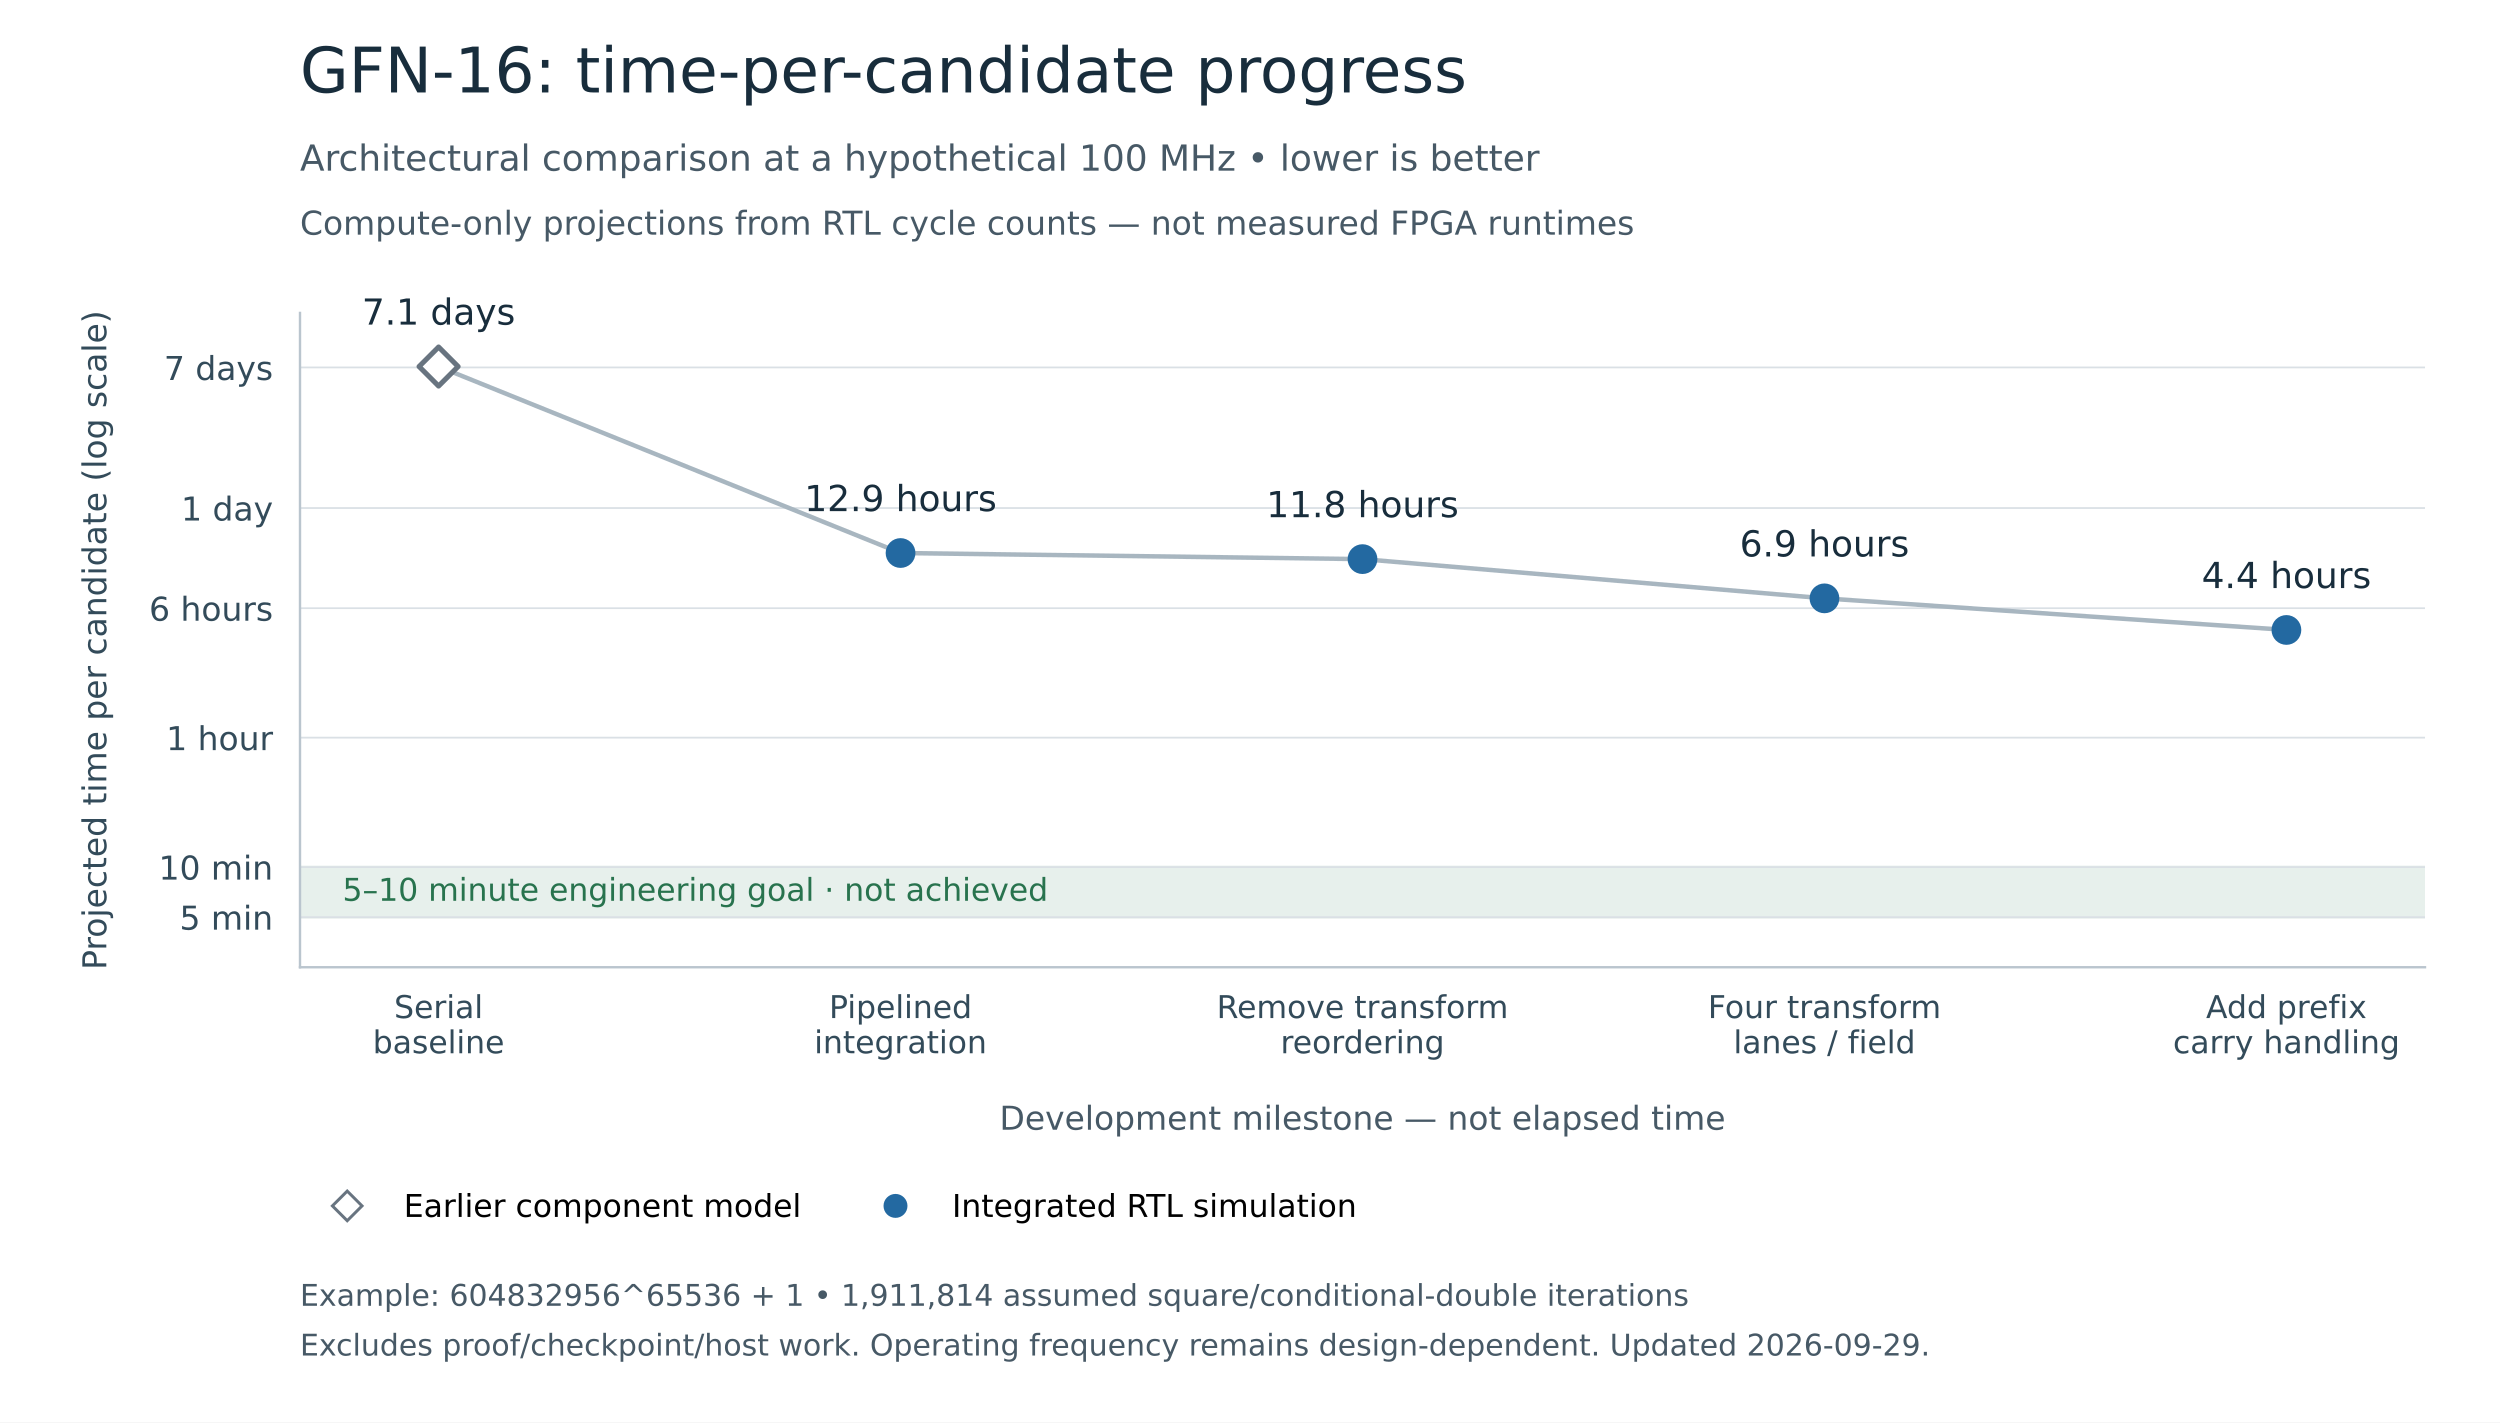
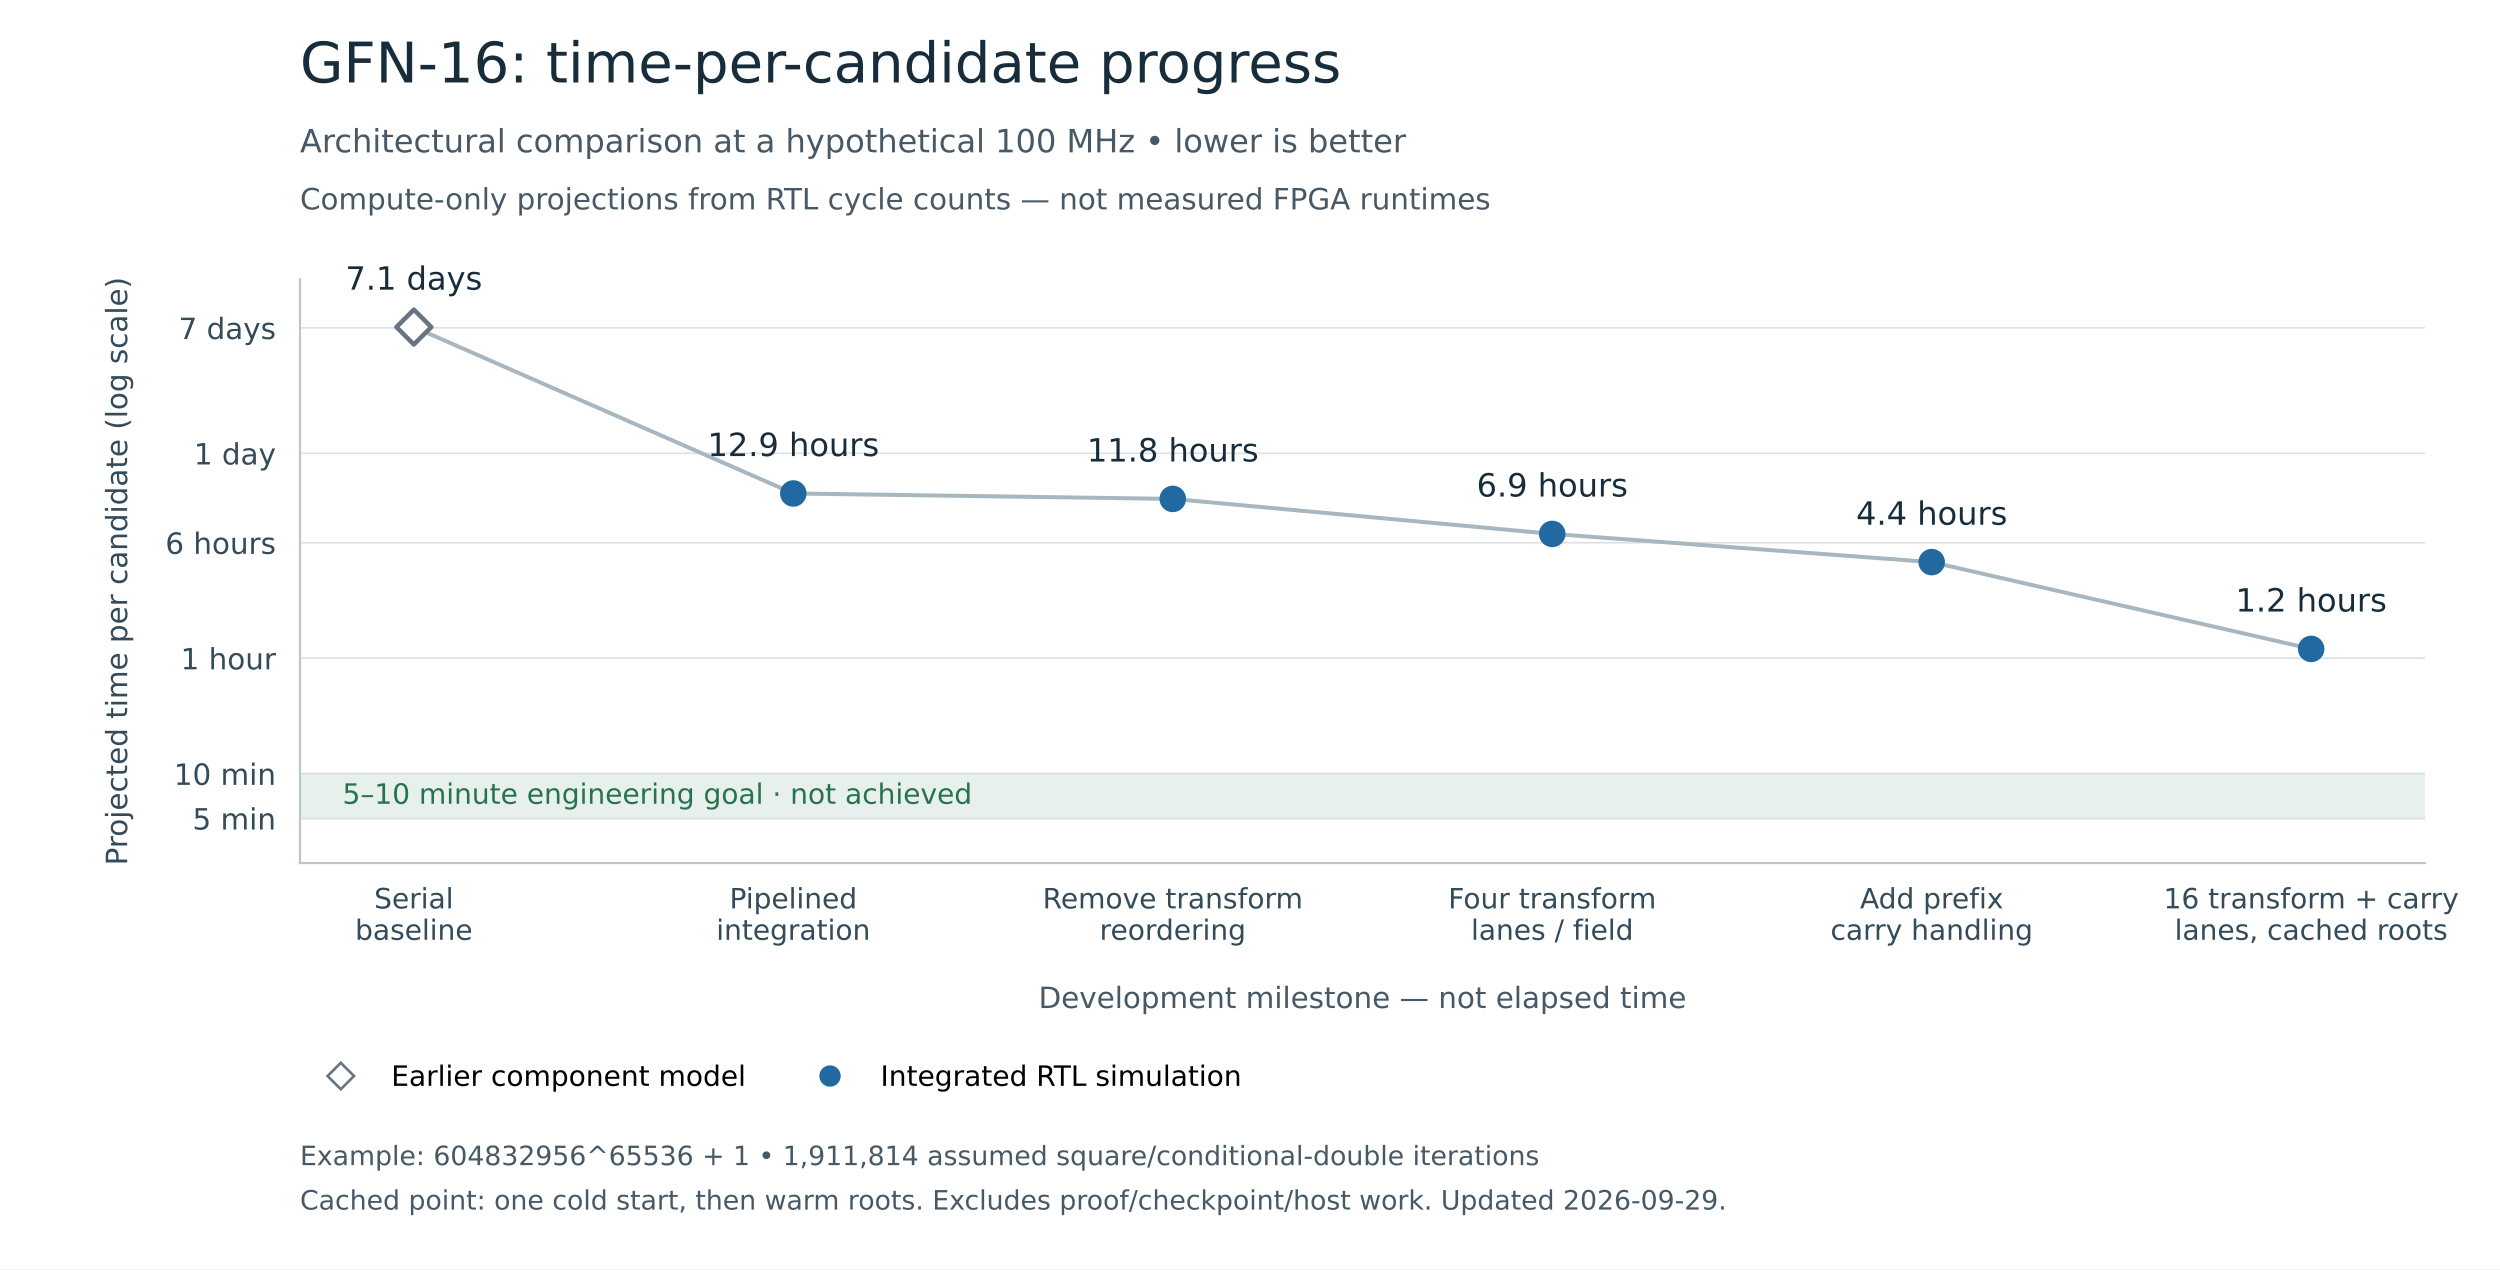
- <svg xmlns="http://www.w3.org/2000/svg" xmlns:xlink="http://www.w3.org/1999/xlink" width="835.2pt" height="475.2pt" viewBox="0 0 835.2 475.2" version="1.1">
+ <svg xmlns="http://www.w3.org/2000/svg" xmlns:xlink="http://www.w3.org/1999/xlink" width="936pt" height="475.2pt" viewBox="0 0 936 475.2" version="1.1">
  <defs>
    <style type="text/css">*{stroke-linejoin: round; stroke-linecap: butt}</style>
  </defs>
  <g id="figure_1">
    <g id="patch_1">
-       <path d="M 0 475.2 L 835.2 475.2 L 835.2 0 L 0 0 z " style="fill: #ffffff" />
+       <path d="M 0 475.2 L 936 475.2 L 936 0 L 0 0 z " style="fill: #ffffff" />
    </g>
    <g id="axes_1">
      <g id="patch_2">
-         <path d="M 100.224 323.136 L 810.144 323.136 L 810.144 104.544 L 100.224 104.544 z " style="fill: #ffffff" />
+         <path d="M 112.32 323.136 L 907.92 323.136 L 907.92 104.544 L 112.32 104.544 z " style="fill: #ffffff" />
      </g>
      <g id="patch_3">
-         <path d="M 100.224 306.407 L 810.144 306.407 L 810.144 289.677 L 100.224 289.677 z " clip-path="url(#pd84851bb36)" style="fill: #28734e; opacity: 0.11; stroke: #28734e; stroke-linejoin: miter" />
+         <path d="M 112.32 306.407 L 907.92 306.407 L 907.92 289.677 L 112.32 289.677 z " clip-path="url(#peb7fbdf1c5)" style="fill: #28734e; opacity: 0.11; stroke: #28734e; stroke-linejoin: miter" />
      </g>
      <g id="matplotlib.axis_1">
        <g id="xtick_1">
          <g id="line2d_1" />
          <g id="text_1">
-             <text style="font-size: 10.5px; font-family: 'DejaVu Sans'; fill: #334b5a" transform="translate(131.6673 340.1144)">Serial</text>
-             <text style="font-size: 10.5px; font-family: 'DejaVu Sans'; fill: #334b5a" transform="translate(124.533 351.8721)">baseline</text>
+             <text style="font-size: 10.5px; font-family: 'DejaVu Sans'; fill: #334b5a" transform="translate(140.0856 340.1144)">Serial</text>
+             <text style="font-size: 10.5px; font-family: 'DejaVu Sans'; fill: #334b5a" transform="translate(132.9513 351.8721)">baseline</text>
          </g>
        </g>
        <g id="xtick_2">
          <g id="line2d_2" />
          <g id="text_2">
-             <text style="font-size: 10.5px; font-family: 'DejaVu Sans'; fill: #334b5a" transform="translate(276.9767 340.1144)">Pipelined</text>
-             <text style="font-size: 10.5px; font-family: 'DejaVu Sans'; fill: #334b5a" transform="translate(272.0147 351.8721)">integration</text>
+             <text style="font-size: 10.5px; font-family: 'DejaVu Sans'; fill: #334b5a" transform="translate(273.136 340.1144)">Pipelined</text>
+             <text style="font-size: 10.5px; font-family: 'DejaVu Sans'; fill: #334b5a" transform="translate(268.174 351.8721)">integration</text>
          </g>
        </g>
        <g id="xtick_3">
          <g id="line2d_3" />
          <g id="text_3">
-             <text style="font-size: 10.5px; font-family: 'DejaVu Sans'; fill: #334b5a" transform="translate(406.473 340.1144)">Remove transform</text>
-             <text style="font-size: 10.5px; font-family: 'DejaVu Sans'; fill: #334b5a" transform="translate(427.7946 351.8721)">reordering</text>
+             <text style="font-size: 10.5px; font-family: 'DejaVu Sans'; fill: #334b5a" transform="translate(390.3733 340.1144)">Remove transform</text>
+             <text style="font-size: 10.5px; font-family: 'DejaVu Sans'; fill: #334b5a" transform="translate(411.6949 351.8721)">reordering</text>
          </g>
        </g>
        <g id="xtick_4">
          <g id="line2d_4" />
          <g id="text_4">
-             <text style="font-size: 10.5px; font-family: 'DejaVu Sans'; fill: #334b5a" transform="translate(570.5824 340.1144)">Four transform</text>
-             <text style="font-size: 10.5px; font-family: 'DejaVu Sans'; fill: #334b5a" transform="translate(579.112 351.8721)">lanes / field</text>
+             <text style="font-size: 10.5px; font-family: 'DejaVu Sans'; fill: #334b5a" transform="translate(542.2237 340.1144)">Four transform</text>
+             <text style="font-size: 10.5px; font-family: 'DejaVu Sans'; fill: #334b5a" transform="translate(550.7533 351.8721)">lanes / field</text>
          </g>
        </g>
        <g id="xtick_5">
          <g id="line2d_5" />
          <g id="text_5">
-             <text style="font-size: 10.5px; font-family: 'DejaVu Sans'; fill: #334b5a" transform="translate(736.9936 340.1144)">Add prefix</text>
-             <text style="font-size: 10.5px; font-family: 'DejaVu Sans'; fill: #334b5a" transform="translate(725.9587 351.8721)">carry handling</text>
-           </g>
-         </g>
-         <g id="text_6">
-           <text style="font-size: 11px; font-family: 'DejaVu Sans'; text-anchor: middle; fill: #475966" x="455.184" y="377.414" transform="rotate(-0 455.184 377.414)">Development milestone — not elapsed time</text>
+             <text style="font-size: 10.5px; font-family: 'DejaVu Sans'; fill: #334b5a" transform="translate(696.3759 340.1144)">Add prefix</text>
+             <text style="font-size: 10.5px; font-family: 'DejaVu Sans'; fill: #334b5a" transform="translate(685.341 351.8721)">carry handling</text>
+           </g>
+         </g>
+         <g id="xtick_6">
+           <g id="line2d_6" />
+           <g id="text_6">
+             <text style="font-size: 10.5px; font-family: 'DejaVu Sans'; fill: #334b5a" transform="translate(810.0407 340.1144)">16 transform + carry</text>
+             <text style="font-size: 10.5px; font-family: 'DejaVu Sans'; fill: #334b5a" transform="translate(814.1857 351.8721)">lanes, cached roots</text>
+           </g>
+         </g>
+         <g id="text_7">
+           <text style="font-size: 11px; font-family: 'DejaVu Sans'; text-anchor: middle; fill: #475966" x="510.12" y="377.414" transform="rotate(-0 510.12 377.414)">Development milestone — not elapsed time</text>
        </g>
      </g>
      <g id="matplotlib.axis_2">
        <g id="ytick_1">
-           <g id="line2d_6">
-             <path d="M 100.224 306.407 L 810.144 306.407 " clip-path="url(#pd84851bb36)" style="fill: none; stroke: #dae0e5; stroke-width: 0.6; stroke-linecap: square" />
-           </g>
-           <g id="line2d_7" />
-           <g id="text_7">
-             <text style="font-size: 11px; font-family: 'DejaVu Sans'; text-anchor: end; fill: #334b5a" x="91.224" y="310.586" transform="rotate(-0 91.224 310.5857)">5 min</text>
+           <g id="line2d_7">
+             <path d="M 112.32 306.407 L 907.92 306.407 " clip-path="url(#peb7fbdf1c5)" style="fill: none; stroke: #dae0e5; stroke-width: 0.6; stroke-linecap: square" />
+           </g>
+           <g id="line2d_8" />
+           <g id="text_8">
+             <text style="font-size: 11px; font-family: 'DejaVu Sans'; text-anchor: end; fill: #334b5a" x="103.32" y="310.586" transform="rotate(-0 103.32 310.5857)">5 min</text>
          </g>
        </g>
        <g id="ytick_2">
-           <g id="line2d_8">
-             <path d="M 100.224 289.677 L 810.144 289.677 " clip-path="url(#pd84851bb36)" style="fill: none; stroke: #dae0e5; stroke-width: 0.6; stroke-linecap: square" />
-           </g>
-           <g id="line2d_9" />
-           <g id="text_8">
-             <text style="font-size: 11px; font-family: 'DejaVu Sans'; text-anchor: end; fill: #334b5a" x="91.224" y="293.856" transform="rotate(-0 91.224 293.8563)">10 min</text>
+           <g id="line2d_9">
+             <path d="M 112.32 289.677 L 907.92 289.677 " clip-path="url(#peb7fbdf1c5)" style="fill: none; stroke: #dae0e5; stroke-width: 0.6; stroke-linecap: square" />
+           </g>
+           <g id="line2d_10" />
+           <g id="text_9">
+             <text style="font-size: 11px; font-family: 'DejaVu Sans'; text-anchor: end; fill: #334b5a" x="103.32" y="293.856" transform="rotate(-0 103.32 293.8563)">10 min</text>
          </g>
        </g>
        <g id="ytick_3">
-           <g id="line2d_10">
-             <path d="M 100.224 246.432 L 810.144 246.432 " clip-path="url(#pd84851bb36)" style="fill: none; stroke: #dae0e5; stroke-width: 0.6; stroke-linecap: square" />
-           </g>
-           <g id="line2d_11" />
-           <g id="text_9">
-             <text style="font-size: 11px; font-family: 'DejaVu Sans'; text-anchor: end; fill: #334b5a" x="91.224" y="250.611" transform="rotate(-0 91.224 250.6113)">1 hour</text>
+           <g id="line2d_11">
+             <path d="M 112.32 246.432 L 907.92 246.432 " clip-path="url(#peb7fbdf1c5)" style="fill: none; stroke: #dae0e5; stroke-width: 0.6; stroke-linecap: square" />
+           </g>
+           <g id="line2d_12" />
+           <g id="text_10">
+             <text style="font-size: 11px; font-family: 'DejaVu Sans'; text-anchor: end; fill: #334b5a" x="103.32" y="250.611" transform="rotate(-0 103.32 250.6113)">1 hour</text>
          </g>
        </g>
        <g id="ytick_4">
-           <g id="line2d_12">
-             <path d="M 100.224 203.187 L 810.144 203.187 " clip-path="url(#pd84851bb36)" style="fill: none; stroke: #dae0e5; stroke-width: 0.6; stroke-linecap: square" />
-           </g>
-           <g id="line2d_13" />
-           <g id="text_10">
-             <text style="font-size: 11px; font-family: 'DejaVu Sans'; text-anchor: end; fill: #334b5a" x="91.224" y="207.366" transform="rotate(-0 91.224 207.3664)">6 hours</text>
+           <g id="line2d_13">
+             <path d="M 112.32 203.187 L 907.92 203.187 " clip-path="url(#peb7fbdf1c5)" style="fill: none; stroke: #dae0e5; stroke-width: 0.6; stroke-linecap: square" />
+           </g>
+           <g id="line2d_14" />
+           <g id="text_11">
+             <text style="font-size: 11px; font-family: 'DejaVu Sans'; text-anchor: end; fill: #334b5a" x="103.32" y="207.366" transform="rotate(-0 103.32 207.3664)">6 hours</text>
          </g>
        </g>
        <g id="ytick_5">
-           <g id="line2d_14">
-             <path d="M 100.224 169.728 L 810.144 169.728 " clip-path="url(#pd84851bb36)" style="fill: none; stroke: #dae0e5; stroke-width: 0.6; stroke-linecap: square" />
-           </g>
-           <g id="line2d_15" />
-           <g id="text_11">
-             <text style="font-size: 11px; font-family: 'DejaVu Sans'; text-anchor: end; fill: #334b5a" x="91.224" y="173.908" transform="rotate(-0 91.224 173.9075)">1 day</text>
+           <g id="line2d_15">
+             <path d="M 112.32 169.728 L 907.92 169.728 " clip-path="url(#peb7fbdf1c5)" style="fill: none; stroke: #dae0e5; stroke-width: 0.6; stroke-linecap: square" />
+           </g>
+           <g id="line2d_16" />
+           <g id="text_12">
+             <text style="font-size: 11px; font-family: 'DejaVu Sans'; text-anchor: end; fill: #334b5a" x="103.32" y="173.908" transform="rotate(-0 103.32 173.9075)">1 day</text>
          </g>
        </g>
        <g id="ytick_6">
-           <g id="line2d_16">
-             <path d="M 100.224 122.763 L 810.144 122.763 " clip-path="url(#pd84851bb36)" style="fill: none; stroke: #dae0e5; stroke-width: 0.6; stroke-linecap: square" />
-           </g>
-           <g id="line2d_17" />
-           <g id="text_12">
-             <text style="font-size: 11px; font-family: 'DejaVu Sans'; text-anchor: end; fill: #334b5a" x="91.224" y="126.942" transform="rotate(-0 91.224 126.9421)">7 days</text>
-           </g>
-         </g>
-         <g id="text_13">
-           <text style="font-size: 11px; font-family: 'DejaVu Sans'; text-anchor: middle; fill: #334b5a" x="35.516" y="213.84" transform="rotate(-90 35.51619 213.84)">Projected time per candidate (log scale)</text>
-         </g>
-       </g>
-       <g id="line2d_18">
-         <path d="M 146.523 122.451 L 300.854 184.753 L 455.184 186.791 L 609.514 199.898 L 763.845 210.456 " clip-path="url(#pd84851bb36)" style="fill: none; stroke: #a8b6c0; stroke-width: 1.5; stroke-linecap: square" />
+           <g id="line2d_17">
+             <path d="M 112.32 122.763 L 907.92 122.763 " clip-path="url(#peb7fbdf1c5)" style="fill: none; stroke: #dae0e5; stroke-width: 0.6; stroke-linecap: square" />
+           </g>
+           <g id="line2d_18" />
+           <g id="text_13">
+             <text style="font-size: 11px; font-family: 'DejaVu Sans'; text-anchor: end; fill: #334b5a" x="103.32" y="126.942" transform="rotate(-0 103.32 126.9421)">7 days</text>
+           </g>
+         </g>
+         <g id="text_14">
+           <text style="font-size: 11px; font-family: 'DejaVu Sans'; text-anchor: middle; fill: #334b5a" x="47.612" y="213.84" transform="rotate(-90 47.61219 213.84)">Projected time per candidate (log scale)</text>
+         </g>
+       </g>
+       <g id="line2d_19">
+         <path d="M 154.941 122.451 L 297.013 184.753 L 439.084 186.791 L 581.156 199.898 L 723.227 210.456 L 865.299 242.951 " clip-path="url(#peb7fbdf1c5)" style="fill: none; stroke: #a8b6c0; stroke-width: 1.5; stroke-linecap: square" />
      </g>
      <g id="patch_4">
-         <path d="M 100.224 323.136 L 100.224 104.544 " style="fill: none; stroke: #bac5ce; stroke-width: 0.8; stroke-linejoin: miter; stroke-linecap: square" />
+         <path d="M 112.32 323.136 L 112.32 104.544 " style="fill: none; stroke: #bac5ce; stroke-width: 0.8; stroke-linejoin: miter; stroke-linecap: square" />
      </g>
      <g id="patch_5">
-         <path d="M 100.224 323.136 L 810.144 323.136 " style="fill: none; stroke: #bac5ce; stroke-width: 0.8; stroke-linejoin: miter; stroke-linecap: square" />
-       </g>
-       <g id="text_14">
-         <text style="font-size: 10.5px; font-family: 'DejaVu Sans'; text-anchor: start; fill: #28734e" x="114.422" y="300.939" transform="rotate(-0 114.4224 300.9392)">5–10 minute engineering goal · not achieved</text>
+         <path d="M 112.32 323.136 L 907.92 323.136 " style="fill: none; stroke: #bac5ce; stroke-width: 0.8; stroke-linejoin: miter; stroke-linecap: square" />
+       </g>
+       <g id="text_15">
+         <text style="font-size: 10.5px; font-family: 'DejaVu Sans'; text-anchor: start; fill: #28734e" x="128.232" y="300.939" transform="rotate(-0 128.232 300.9392)">5–10 minute engineering goal · not achieved</text>
      </g>
      <g id="PathCollection_1">
        <defs>
          <path id="m1f1bfe4a4c" d="M -0 6.519 L 6.519 0 L 0 -6.519 L -6.519 -0 z " style="stroke: #687480; stroke-width: 1.7" />
        </defs>
-         <g clip-path="url(#pd84851bb36)">
-           <use xlink:href="#m1f1bfe4a4c" x="146.523" y="122.451" style="fill: #ffffff; stroke: #687480; stroke-width: 1.7" />
-         </g>
-       </g>
-       <g id="text_15">
-         <text style="font-weight: 500; font-size: 12px; font-family: 'DejaVu Sans'; text-anchor: middle; fill: #182d3c" x="146.523" y="108.451" transform="rotate(-0 146.5231 108.451)">7.1 days</text>
+         <g clip-path="url(#peb7fbdf1c5)">
+           <use xlink:href="#m1f1bfe4a4c" x="154.941" y="122.451" style="fill: #ffffff; stroke: #687480; stroke-width: 1.7" />
+         </g>
+       </g>
+       <g id="text_16">
+         <text style="font-weight: 500; font-size: 12px; font-family: 'DejaVu Sans'; text-anchor: middle; fill: #182d3c" x="154.941" y="108.451" transform="rotate(-0 154.9414 108.451)">7.1 days</text>
      </g>
      <g id="PathCollection_2">
        <defs>
          <path id="m0f0f6d6b15" d="M 0 4.123 C 1.093 4.123 2.142 3.689 2.915 2.915 C 3.689 2.142 4.123 1.093 4.123 0 C 4.123 -1.093 3.689 -2.142 2.915 -2.915 C 2.142 -3.689 1.093 -4.123 0 -4.123 C -1.093 -4.123 -2.142 -3.689 -2.915 -2.915 C -3.689 -2.142 -4.123 -1.093 -4.123 0 C -4.123 1.093 -3.689 2.142 -2.915 2.915 C -2.142 3.689 -1.093 4.123 0 4.123 z " style="stroke: #2369a1; stroke-width: 1.7" />
        </defs>
-         <g clip-path="url(#pd84851bb36)">
-           <use xlink:href="#m0f0f6d6b15" x="300.854" y="184.753" style="fill: #2369a1; stroke: #2369a1; stroke-width: 1.7" />
-         </g>
-       </g>
-       <g id="text_16">
-         <text style="font-weight: 500; font-size: 12px; font-family: 'DejaVu Sans'; text-anchor: middle; fill: #182d3c" x="300.854" y="170.753" transform="rotate(-0 300.8536 170.7533)">12.9 hours</text>
+         <g clip-path="url(#peb7fbdf1c5)">
+           <use xlink:href="#m0f0f6d6b15" x="297.013" y="184.753" style="fill: #2369a1; stroke: #2369a1; stroke-width: 1.7" />
+         </g>
+       </g>
+       <g id="text_17">
+         <text style="font-weight: 500; font-size: 12px; font-family: 'DejaVu Sans'; text-anchor: middle; fill: #182d3c" x="297.013" y="170.753" transform="rotate(-0 297.0129 170.7533)">12.9 hours</text>
      </g>
      <g id="PathCollection_3">
-         <g clip-path="url(#pd84851bb36)">
-           <use xlink:href="#m0f0f6d6b15" x="455.184" y="186.791" style="fill: #2369a1; stroke: #2369a1; stroke-width: 1.7" />
-         </g>
-       </g>
-       <g id="text_17">
-         <text style="font-weight: 500; font-size: 12px; font-family: 'DejaVu Sans'; text-anchor: middle; fill: #182d3c" x="455.184" y="172.791" transform="rotate(-0 455.184 172.7909)">11.8 hours</text>
+         <g clip-path="url(#peb7fbdf1c5)">
+           <use xlink:href="#m0f0f6d6b15" x="439.084" y="186.791" style="fill: #2369a1; stroke: #2369a1; stroke-width: 1.7" />
+         </g>
+       </g>
+       <g id="text_18">
+         <text style="font-weight: 500; font-size: 12px; font-family: 'DejaVu Sans'; text-anchor: middle; fill: #182d3c" x="439.084" y="172.791" transform="rotate(-0 439.0843 172.7909)">11.8 hours</text>
      </g>
      <g id="PathCollection_4">
-         <g clip-path="url(#pd84851bb36)">
-           <use xlink:href="#m0f0f6d6b15" x="609.514" y="199.898" style="fill: #2369a1; stroke: #2369a1; stroke-width: 1.7" />
-         </g>
-       </g>
-       <g id="text_18">
-         <text style="font-weight: 500; font-size: 12px; font-family: 'DejaVu Sans'; text-anchor: middle; fill: #182d3c" x="609.514" y="185.898" transform="rotate(-0 609.5144 185.8981)">6.9 hours</text>
+         <g clip-path="url(#peb7fbdf1c5)">
+           <use xlink:href="#m0f0f6d6b15" x="581.156" y="199.898" style="fill: #2369a1; stroke: #2369a1; stroke-width: 1.7" />
+         </g>
+       </g>
+       <g id="text_19">
+         <text style="font-weight: 500; font-size: 12px; font-family: 'DejaVu Sans'; text-anchor: middle; fill: #182d3c" x="581.156" y="185.898" transform="rotate(-0 581.1557 185.8981)">6.9 hours</text>
      </g>
      <g id="PathCollection_5">
-         <g clip-path="url(#pd84851bb36)">
-           <use xlink:href="#m0f0f6d6b15" x="763.845" y="210.456" style="fill: #2369a1; stroke: #2369a1; stroke-width: 1.7" />
-         </g>
-       </g>
-       <g id="text_19">
-         <text style="font-weight: 500; font-size: 12px; font-family: 'DejaVu Sans'; text-anchor: middle; fill: #182d3c" x="763.845" y="196.456" transform="rotate(-0 763.8449 196.4557)">4.4 hours</text>
-       </g>
-     </g>
-     <g id="text_20">
-       <text style="font-weight: 500; font-size: 21px; font-family: 'DejaVu Sans'; text-anchor: start; fill: #182d3c" x="100.224" y="30.888" transform="rotate(-0 100.224 30.888)">GFN-16: time-per-candidate progress</text>
-     </g>
-     <g id="text_21">
-       <text style="font-size: 12px; font-family: 'DejaVu Sans'; text-anchor: start; fill: #475966" x="100.224" y="57.024" transform="rotate(-0 100.224 57.024)">Architectural comparison at a hypothetical 100 MHz • lower is better</text>
+         <g clip-path="url(#peb7fbdf1c5)">
+           <use xlink:href="#m0f0f6d6b15" x="723.227" y="210.456" style="fill: #2369a1; stroke: #2369a1; stroke-width: 1.7" />
+         </g>
+       </g>
+       <g id="text_20">
+         <text style="font-weight: 500; font-size: 12px; font-family: 'DejaVu Sans'; text-anchor: middle; fill: #182d3c" x="723.227" y="196.456" transform="rotate(-0 723.2271 196.4557)">4.4 hours</text>
+       </g>
+       <g id="PathCollection_6">
+         <g clip-path="url(#peb7fbdf1c5)">
+           <use xlink:href="#m0f0f6d6b15" x="865.299" y="242.951" style="fill: #2369a1; stroke: #2369a1; stroke-width: 1.7" />
+         </g>
+       </g>
+       <g id="text_21">
+         <text style="font-weight: 500; font-size: 12px; font-family: 'DejaVu Sans'; text-anchor: middle; fill: #182d3c" x="865.299" y="228.951" transform="rotate(-0 865.2986 228.9507)">1.2 hours</text>
+       </g>
    </g>
    <g id="text_22">
-       <text style="font-size: 11px; font-family: 'DejaVu Sans'; text-anchor: start; fill: #475966" x="100.224" y="78.408" transform="rotate(-0 100.224 78.408)">Compute-only projections from RTL cycle counts — not measured FPGA runtimes</text>
+       <text style="font-weight: 500; font-size: 21px; font-family: 'DejaVu Sans'; text-anchor: start; fill: #182d3c" x="112.32" y="30.888" transform="rotate(-0 112.32 30.888)">GFN-16: time-per-candidate progress</text>
    </g>
    <g id="text_23">
-       <text style="font-size: 10px; font-family: 'DejaVu Sans'; text-anchor: start; fill: #475966" x="100.224" y="436.234" transform="rotate(-0 100.224 436.2336)">Example: 604832956^65536 + 1 • 1,911,814 assumed square/conditional-double iterations</text>
+       <text style="font-size: 12px; font-family: 'DejaVu Sans'; text-anchor: start; fill: #475966" x="112.32" y="57.024" transform="rotate(-0 112.32 57.024)">Architectural comparison at a hypothetical 100 MHz • lower is better</text>
    </g>
    <g id="text_24">
-       <text style="font-size: 10px; font-family: 'DejaVu Sans'; text-anchor: start; fill: #475966" x="100.224" y="452.866" transform="rotate(-0 100.224 452.8656)">Excludes proof/checkpoint/host work. Operating frequency remains design-dependent. Updated 2026-09-29.</text>
+       <text style="font-size: 11px; font-family: 'DejaVu Sans'; text-anchor: start; fill: #475966" x="112.32" y="78.408" transform="rotate(-0 112.32 78.408)">Compute-only projections from RTL cycle counts — not measured FPGA runtimes</text>
+     </g>
+     <g id="text_25">
+       <text style="font-size: 10px; font-family: 'DejaVu Sans'; text-anchor: start; fill: #475966" x="112.32" y="436.234" transform="rotate(-0 112.32 436.2336)">Example: 604832956^65536 + 1 • 1,911,814 assumed square/conditional-double iterations</text>
+     </g>
+     <g id="text_26">
+       <text style="font-size: 10px; font-family: 'DejaVu Sans'; text-anchor: start; fill: #475966" x="112.32" y="452.866" transform="rotate(-0 112.32 452.8656)">Cached point: one cold start, then warm roots. Excludes proof/checkpoint/host work. Updated 2026-09-29.</text>
    </g>
    <g id="legend_1">
-       <g id="line2d_19">
+       <g id="line2d_20">
        <defs>
          <path id="m40b0ed6a78" d="M -0 4.95 L 4.95 0 L 0 -4.95 L -4.95 -0 z " style="stroke: #687480; stroke-linejoin: miter" />
        </defs>
        <g>
-           <use xlink:href="#m40b0ed6a78" x="115.998" y="402.867" style="fill: #ffffff; stroke: #687480; stroke-linejoin: miter" />
-         </g>
-       </g>
-       <g id="text_25">
-         <text style="font-size: 10.5px; font-family: 'DejaVu Sans'; text-anchor: start" x="134.898" y="406.542" transform="rotate(-0 134.898 406.5423)">Earlier component model</text>
-       </g>
-       <g id="line2d_20">
+           <use xlink:href="#m40b0ed6a78" x="127.59" y="402.867" style="fill: #ffffff; stroke: #687480; stroke-linejoin: miter" />
+         </g>
+       </g>
+       <g id="text_27">
+         <text style="font-size: 10.5px; font-family: 'DejaVu Sans'; text-anchor: start" x="146.49" y="406.542" transform="rotate(-0 146.49 406.5423)">Earlier component model</text>
+       </g>
+       <g id="line2d_21">
        <defs>
          <path id="m0f45d36cd7" d="M 0 3.5 C 0.928 3.5 1.819 3.131 2.475 2.475 C 3.131 1.819 3.5 0.928 3.5 0 C 3.5 -0.928 3.131 -1.819 2.475 -2.475 C 1.819 -3.131 0.928 -3.5 0 -3.5 C -0.928 -3.5 -1.819 -3.131 -2.475 -2.475 C -3.131 -1.819 -3.5 -0.928 -3.5 0 C -3.5 0.928 -3.131 1.819 -2.475 2.475 C -1.819 3.131 -0.928 3.5 0 3.5 z " style="stroke: #2369a1" />
        </defs>
        <g>
-           <use xlink:href="#m0f45d36cd7" x="299.167" y="402.867" style="fill: #2369a1; stroke: #2369a1" />
-         </g>
-       </g>
-       <g id="text_26">
-         <text style="font-size: 10.5px; font-family: 'DejaVu Sans'; text-anchor: start" x="318.067" y="406.542" transform="rotate(-0 318.0672 406.5423)">Integrated RTL simulation</text>
+           <use xlink:href="#m0f45d36cd7" x="310.759" y="402.867" style="fill: #2369a1; stroke: #2369a1" />
+         </g>
+       </g>
+       <g id="text_28">
+         <text style="font-size: 10.5px; font-family: 'DejaVu Sans'; text-anchor: start" x="329.659" y="406.542" transform="rotate(-0 329.6592 406.5423)">Integrated RTL simulation</text>
      </g>
    </g>
  </g>
  <defs>
-     <clipPath id="pd84851bb36">
-       <rect x="100.224" y="104.544" width="709.92" height="218.592" />
+     <clipPath id="peb7fbdf1c5">
+       <rect x="112.32" y="104.544" width="795.6" height="218.592" />
    </clipPath>
  </defs>
</svg>
